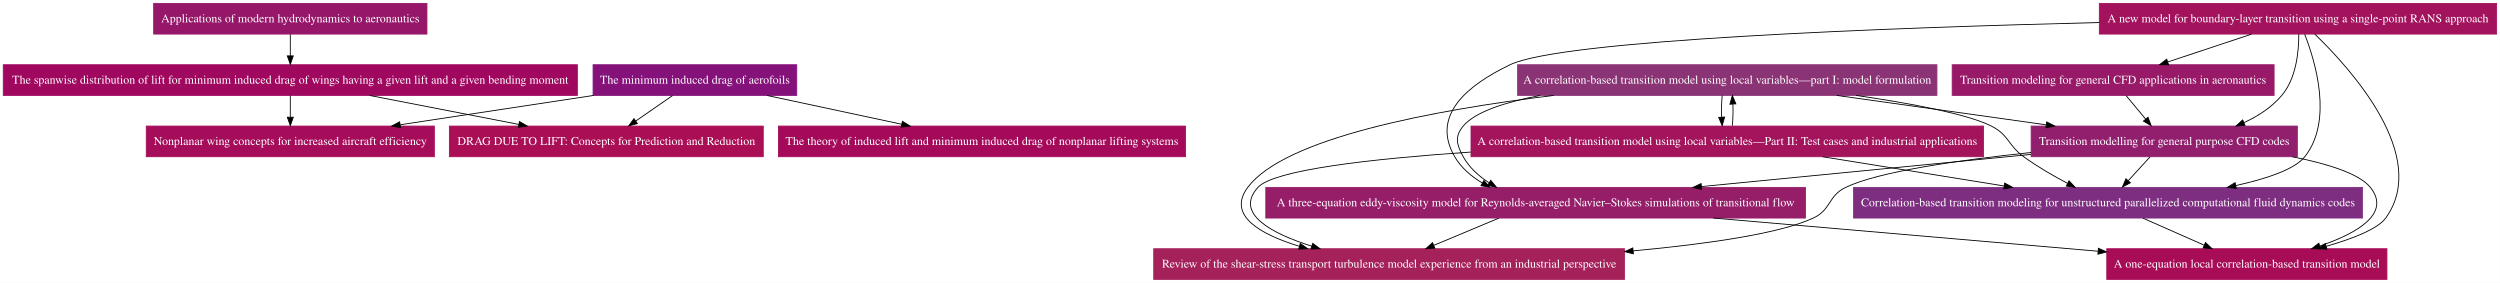
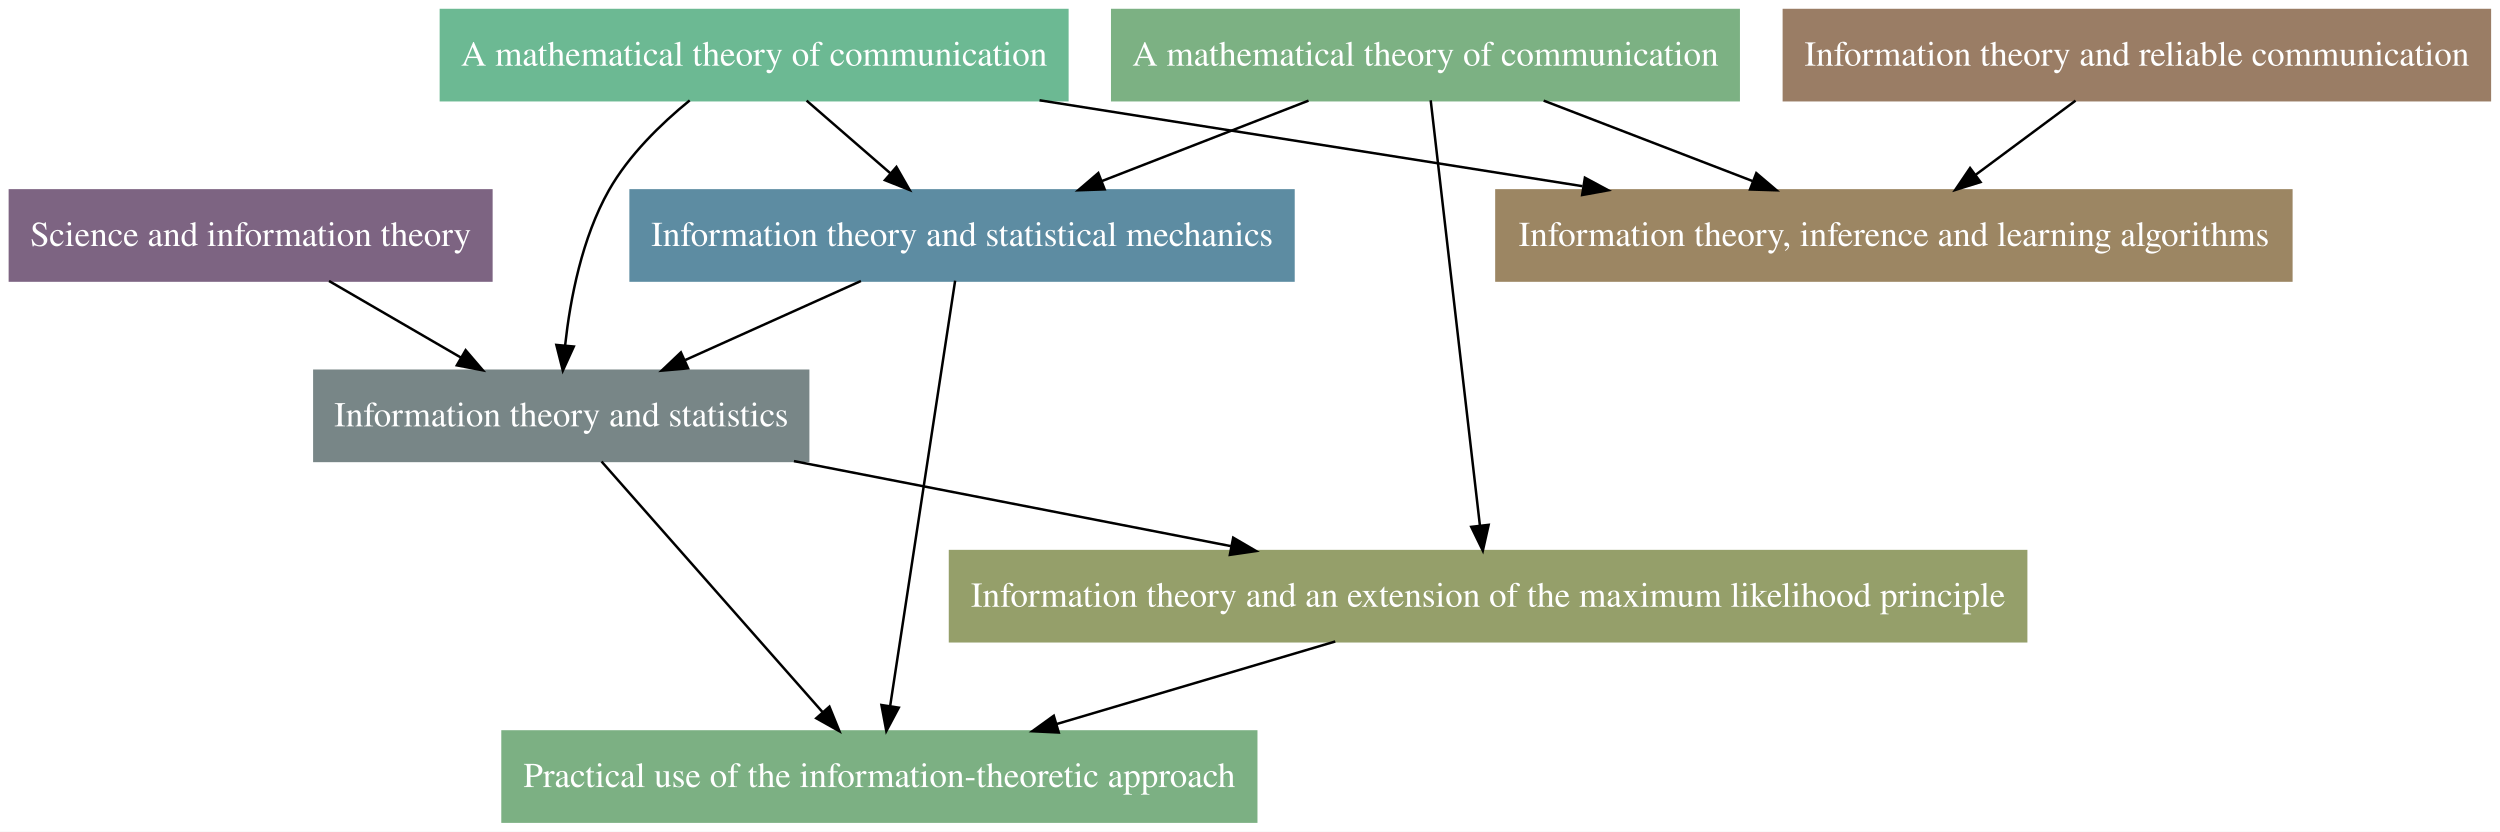
- <svg xmlns="http://www.w3.org/2000/svg" xmlns:xlink="http://www.w3.org/1999/xlink" width="2935pt" height="332pt" viewBox="0.00 0.00 2934.85 332.00">
+ <svg xmlns="http://www.w3.org/2000/svg" xmlns:xlink="http://www.w3.org/1999/xlink" width="998pt" height="332pt" viewBox="0.00 0.00 998.02 332.00">
  <g id="graph0" class="graph" transform="scale(1 1) rotate(0) translate(4 328)">
-     <polygon fill="#ffffff" stroke="transparent" points="-4,4 -4,-328 2930.851,-328 2930.851,4 -4,4" />
+     <polygon fill="#ffffff" stroke="transparent" points="-4,4 -4,-328 994.016,-328 994.016,4 -4,4" />
    <g id="node1" class="node">
      <g id="a_node1">
-         <a xlink:href="http://scholar.google.com/scholar?cluster=11271715224505907933&amp;hl=en&amp;as_sdt=0,5" xlink:title="L Prandtl - 1921, ntrs.nasa.gov - citated by 358">
-           <polygon fill="#961669" stroke="#961669" points="497.165,-324 176.324,-324 176.324,-288 497.165,-288 497.165,-324" />
-           <text text-anchor="middle" x="336.745" y="-301.8" font-family="Times,serif" font-size="14.00" fill="#ffffff">Applications of modern hydrodynamics to aeronautics</text>
+         <a xlink:href="http://scholar.google.com/scholar?cluster=2370457352906405039&amp;hl=en&amp;as_sdt=0,5" xlink:title="L Brillouin - 2013 - citated by 4239">
+           <polygon fill="#7d6482" stroke="#7d6482" points="192.165,-252 -.055,-252 -.055,-216 192.165,-216 192.165,-252" />
+           <text text-anchor="middle" x="96.055" y="-229.8" font-family="Times,serif" font-size="14.00" fill="#ffffff">Science and information theory</text>
        </a>
      </g>
    </g>
    <g id="node3" class="node">
      <g id="a_node3">
-         <a xlink:href="http://scholar.google.com/scholar?cluster=16169130590293237044&amp;hl=en&amp;as_sdt=2005&amp;sciodt=0,5" xlink:title="RT Jones - 1950 - citated by 108">
-           <polygon fill="#a0075f" stroke="#a0075f" points="673.734,-252 -.245,-252 -.245,-216 673.734,-216 673.734,-252" />
-           <text text-anchor="middle" x="336.745" y="-229.8" font-family="Times,serif" font-size="14.00" fill="#ffffff">The spanwise distribution of lift for minimum induced drag of wings having a given lift and a given bending moment</text>
+         <a xlink:href="http://scholar.google.com/scholar?cluster=8002773586739194411&amp;hl=en&amp;as_sdt=0,5" xlink:title="S Kullback - 1997 - citated by 11092">
+           <polygon fill="#788687" stroke="#788687" points="318.62,-180 121.49,-180 121.49,-144 318.62,-144 318.62,-180" />
+           <text text-anchor="middle" x="220.055" y="-157.8" font-family="Times,serif" font-size="14.00" fill="#ffffff">Information theory and statistics</text>
        </a>
      </g>
    </g>
    <g id="edge1" class="edge">
-       <path fill="none" stroke="#000000" d="M336.745,-287.831C336.745,-280.131 336.745,-270.974 336.745,-262.417" />
-       <polygon fill="#000000" stroke="#000000" points="340.245,-262.413 336.745,-252.413 333.245,-262.413 340.245,-262.413" />
+       <path fill="none" stroke="#000000" d="M127.346,-215.831C143.353,-206.537 163.014,-195.121 180.105,-185.197" />
+       <polygon fill="#000000" stroke="#000000" points="181.884,-188.211 188.775,-180.163 178.369,-182.157 181.884,-188.211" />
    </g>
    <g id="node2" class="node">
      <g id="a_node2">
-         <a xlink:href="http://scholar.google.com/scholar?cluster=14508574582001423339&amp;hl=en&amp;as_sdt=0,5" xlink:title="R Langtry - 2005, arc.aiaa.org - citated by 416">
-           <polygon fill="#971968" stroke="#971968" points="2665.703,-252 2287.786,-252 2287.786,-216 2665.703,-216 2665.703,-252" />
-           <text text-anchor="middle" x="2476.744" y="-229.8" font-family="Times,serif" font-size="14.00" fill="#ffffff">Transition modeling for general CFD applications in aeronautics</text>
+         <a xlink:href="http://scholar.google.com/scholar?cluster=11741766459931279286&amp;hl=en&amp;as_sdt=0,5" xlink:title="ET Jaynes - 1957, APS - citated by 13367">
+           <polygon fill="#5d8ca2" stroke="#5d8ca2" points="512.365,-252 247.746,-252 247.746,-216 512.365,-216 512.365,-252" />
+           <text text-anchor="middle" x="380.055" y="-229.8" font-family="Times,serif" font-size="14.00" fill="#ffffff">Information theory and statistical mechanics</text>
+         </a>
+       </g>
+     </g>
+     <g id="edge2" class="edge">
+       <path fill="none" stroke="#000000" d="M339.68,-215.831C318.376,-206.245 292.057,-194.401 269.534,-184.266" />
+       <polygon fill="#000000" stroke="#000000" points="270.695,-180.95 260.139,-180.038 267.822,-187.333 270.695,-180.95" />
+     </g>
+     <g id="node8" class="node">
+       <g id="a_node8">
+         <a xlink:href="http://scholar.google.com/scholar?cluster=14459559319851391154&amp;hl=en&amp;as_sdt=2005&amp;sciodt=0,5" xlink:title="KP Burnham - 1998, Springer - citated by 49294">
+           <polygon fill="#7cb083" stroke="#7cb083" points="497.493,-36 196.617,-36 196.617,0 497.493,0 497.493,-36" />
+           <text text-anchor="middle" x="347.055" y="-13.8" font-family="Times,serif" font-size="14.00" fill="#ffffff">Practical use of the information-theoretic approach</text>
+         </a>
+       </g>
+     </g>
+     <g id="edge3" class="edge">
+       <path fill="none" stroke="#000000" d="M377.298,-215.956C371.548,-178.314 358.236,-91.187 351.352,-46.125" />
+       <polygon fill="#000000" stroke="#000000" points="354.798,-45.502 349.827,-36.145 347.878,-46.559 354.798,-45.502" />
+     </g>
+     <g id="edge8" class="edge">
+       <path fill="none" stroke="#000000" d="M236.14,-143.762C258.469,-118.444 298.973,-72.518 324.367,-43.725" />
+       <polygon fill="#000000" stroke="#000000" points="327.111,-45.905 331.101,-36.09 321.862,-41.275 327.111,-45.905" />
+     </g>
+     <g id="node9" class="node">
+       <g id="a_node9">
+         <a xlink:href="http://scholar.google.com/scholar?cluster=4947351087640734691&amp;hl=en&amp;as_sdt=2005&amp;sciodt=0,5" xlink:title="H Akaike - 1998, Springer - citated by 24974">
+           <polygon fill="#959f6a" stroke="#959f6a" points="804.855,-108 375.255,-108 375.255,-72 804.855,-72 804.855,-108" />
+           <text text-anchor="middle" x="590.055" y="-85.8" font-family="Times,serif" font-size="14.00" fill="#ffffff">Information theory and an extension of the maximum likelihood principle</text>
+         </a>
+       </g>
+     </g>
+     <g id="edge7" class="edge">
+       <path fill="none" stroke="#000000" d="M312.944,-143.924C366.045,-133.591 432.739,-120.613 487.39,-109.978" />
+       <polygon fill="#000000" stroke="#000000" points="488.301,-113.366 497.449,-108.021 486.964,-106.495 488.301,-113.366" />
+     </g>
+     <g id="node4" class="node">
+       <g id="a_node4">
+         <a xlink:href="http://scholar.google.com/scholar?cluster=7979693317780361188&amp;hl=en&amp;as_sdt=0,5" xlink:title="RG Gallager - 1968, Springer - citated by 8506">
+           <polygon fill="#9a7d65" stroke="#9a7d65" points="989.977,-324 708.134,-324 708.134,-288 989.977,-288 989.977,-324" />
+           <text text-anchor="middle" x="849.055" y="-301.8" font-family="Times,serif" font-size="14.00" fill="#ffffff">Information theory and reliable communication</text>
        </a>
      </g>
    </g>
    <g id="node5" class="node">
      <g id="a_node5">
-         <a xlink:href="http://scholar.google.com/scholar?cluster=7865638114333325652&amp;hl=en&amp;as_sdt=2005&amp;sciodt=0,5" xlink:title="FR Menter - 2006, Springer - citated by 544">
-           <polygon fill="#911f6e" stroke="#911f6e" points="2693.001,-180 2380.488,-180 2380.488,-144 2693.001,-144 2693.001,-180" />
-           <text text-anchor="middle" x="2536.744" y="-157.8" font-family="Times,serif" font-size="14.00" fill="#ffffff">Transition modelling for general purpose CFD codes</text>
+         <a xlink:href="http://scholar.google.com/scholar?cluster=5322157415978095001&amp;hl=en&amp;as_sdt=0,5" xlink:title="DJC MacKay - 2003 - citated by 10921">
+           <polygon fill="#9c8663" stroke="#9c8663" points="910.727,-252 593.383,-252 593.383,-216 910.727,-216 910.727,-252" />
+           <text text-anchor="middle" x="752.055" y="-229.8" font-family="Times,serif" font-size="14.00" fill="#ffffff">Information theory, inference and learning algorithms</text>
        </a>
      </g>
    </g>
-     <g id="edge2" class="edge">
-       <path fill="none" stroke="#000000" d="M2491.885,-215.831C2498.866,-207.454 2507.284,-197.353 2514.932,-188.175" />
-       <polygon fill="#000000" stroke="#000000" points="2517.687,-190.336 2521.4,-180.413 2512.309,-185.855 2517.687,-190.336" />
+     <g id="edge13" class="edge">
+       <path fill="none" stroke="#000000" d="M824.578,-287.831C812.516,-278.878 797.801,-267.956 784.787,-258.296" />
+       <polygon fill="#000000" stroke="#000000" points="786.64,-255.313 776.524,-252.163 782.468,-260.933 786.64,-255.313" />
    </g>
-     <g id="node9" class="node">
-       <g id="a_node9">
-         <a xlink:href="http://scholar.google.com/scholar?cluster=13565008151859002965&amp;hl=en&amp;as_sdt=2005&amp;sciodt=0,5" xlink:title="I Kroo - 2001, annualreviews.org - citated by 211">
-           <polygon fill="#aa0e55" stroke="#aa0e55" points="891.993,-180 523.496,-180 523.496,-144 891.993,-144 891.993,-180" />
-           <text text-anchor="middle" x="707.745" y="-157.8" font-family="Times,serif" font-size="14.00" fill="#ffffff">DRAG DUE TO LIFT: Concepts for Prediction and Reduction</text>
+     <g id="node6" class="node">
+       <g id="a_node6">
+         <a xlink:href="http://scholar.google.com/scholar?cluster=517179926353339293&amp;hl=en&amp;as_sdt=0,5&amp;scioq=information+theory" xlink:title="CE Shannon - 2001, dl.acm.org - citated by 50954">
+           <polygon fill="#7cb183" stroke="#7cb183" points="690.101,-324 440.009,-324 440.009,-288 690.101,-288 690.101,-324" />
+           <text text-anchor="middle" x="565.055" y="-301.8" font-family="Times,serif" font-size="14.00" fill="#ffffff">A mathematical theory of communication</text>
        </a>
      </g>
    </g>
-     <g id="edge3" class="edge">
-       <path fill="none" stroke="#000000" d="M429.885,-215.924C483.129,-205.591 550.004,-192.613 604.802,-181.978" />
-       <polygon fill="#000000" stroke="#000000" points="605.738,-185.362 614.888,-180.021 604.404,-178.49 605.738,-185.362" />
+     <g id="edge10" class="edge">
+       <path fill="none" stroke="#000000" d="M518.372,-287.831C493.299,-278.073 462.218,-265.977 435.874,-255.724" />
+       <polygon fill="#000000" stroke="#000000" points="436.991,-252.403 426.403,-252.038 434.452,-258.927 436.991,-252.403" />
    </g>
-     <g id="node10" class="node">
-       <g id="a_node10">
-         <a xlink:href="http://scholar.google.com/scholar?cluster=8539065900730336738&amp;hl=en&amp;as_sdt=2005&amp;sciodt=0,5" xlink:title="I Kroo - 2005, Citeseer - citated by 183">
-           <polygon fill="#a50c5a" stroke="#a50c5a" points="505.851,-180 167.638,-180 167.638,-144 505.851,-144 505.851,-180" />
-           <text text-anchor="middle" x="336.745" y="-157.8" font-family="Times,serif" font-size="14.00" fill="#ffffff">Nonplanar wing concepts for increased aircraft efficiency</text>
-         </a>
-       </g>
+     <g id="edge11" class="edge">
+       <path fill="none" stroke="#000000" d="M612.243,-287.831C637.587,-278.073 669.004,-265.977 695.633,-255.724" />
+       <polygon fill="#000000" stroke="#000000" points="697.132,-258.897 705.206,-252.038 694.617,-252.365 697.132,-258.897" />
    </g>
-     <g id="edge4" class="edge">
-       <path fill="none" stroke="#000000" d="M336.745,-215.831C336.745,-208.131 336.745,-198.974 336.745,-190.417" />
-       <polygon fill="#000000" stroke="#000000" points="340.245,-190.413 336.745,-180.413 333.245,-190.413 340.245,-190.413" />
+     <g id="edge9" class="edge">
+       <path fill="none" stroke="#000000" d="M567.144,-287.955C571.5,-250.314 581.584,-163.187 586.8,-118.125" />
+       <polygon fill="#000000" stroke="#000000" points="590.282,-118.481 587.955,-108.145 583.328,-117.676 590.282,-118.481" />
    </g>
-     <g id="node4" class="node">
-       <g id="a_node4">
-         <a xlink:href="http://scholar.google.com/scholar?cluster=13145203195990876527&amp;hl=en&amp;as_sdt=0,5&amp;scioq=aeronautics" xlink:title="MM Munk - 1923, ntrs.nasa.gov - citated by 263">
-           <polygon fill="#85117a" stroke="#85117a" points="931.297,-252 692.192,-252 692.192,-216 931.297,-216 931.297,-252" />
-           <text text-anchor="middle" x="811.745" y="-229.8" font-family="Times,serif" font-size="14.00" fill="#ffffff">The minimum induced drag of aerofoils</text>
+     <g id="node7" class="node">
+       <g id="a_node7">
+         <a xlink:href="http://scholar.google.com/scholar?cluster=8313213127749369813&amp;hl=en&amp;as_sdt=0,5&amp;scioq=information+theory" xlink:title="CE Shannon - 1948, ieeexplore.ieee.org - citated by 75638">
+           <polygon fill="#6cb993" stroke="#6cb993" points="422.101,-324 172.009,-324 172.009,-288 422.101,-288 422.101,-324" />
+           <text text-anchor="middle" x="297.055" y="-301.8" font-family="Times,serif" font-size="14.00" fill="#ffffff">A mathematical theory of communication</text>
        </a>
      </g>
    </g>
    <g id="edge5" class="edge">
-       <path fill="none" stroke="#000000" d="M785.501,-215.831C772.445,-206.793 756.491,-195.748 742.44,-186.02" />
-       <polygon fill="#000000" stroke="#000000" points="744.194,-182.977 733.98,-180.163 740.209,-188.733 744.194,-182.977" />
+       <path fill="none" stroke="#000000" d="M318,-287.831C328.124,-279.048 340.433,-268.371 351.41,-258.849" />
+       <polygon fill="#000000" stroke="#000000" points="353.857,-261.36 359.117,-252.163 349.27,-256.072 353.857,-261.36" />
+     </g>
+     <g id="edge4" class="edge">
+       <path fill="none" stroke="#000000" d="M271.333,-287.921C259.773,-278.496 246.977,-266.012 239.055,-252 228.346,-233.058 223.654,-208.784 221.608,-190.219" />
+       <polygon fill="#000000" stroke="#000000" points="225.073,-189.674 220.684,-180.032 218.102,-190.307 225.073,-189.674" />
    </g>
    <g id="edge6" class="edge">
-       <path fill="none" stroke="#000000" d="M692.801,-215.971C623.785,-205.509 536.805,-192.325 466.091,-181.606" />
-       <polygon fill="#000000" stroke="#000000" points="466.191,-178.082 455.779,-180.043 465.142,-185.002 466.191,-178.082" />
-     </g>
-     <g id="node11" class="node">
-       <g id="a_node11">
-         <a xlink:href="http://scholar.google.com/scholar?cluster=8940405028388865712&amp;hl=en&amp;as_sdt=2005&amp;sciodt=0,5&amp;scioq=aeronautics" xlink:title="CD Cone - 1962 - citated by 146">
-           <polygon fill="#a50a5a" stroke="#a50a5a" points="1387.647,-180 909.842,-180 909.842,-144 1387.647,-144 1387.647,-180" />
-           <text text-anchor="middle" x="1148.745" y="-157.8" font-family="Times,serif" font-size="14.00" fill="#ffffff">The theory of induced lift and minimum induced drag of nonplanar lifting systems</text>
-         </a>
-       </g>
-     </g>
-     <g id="edge7" class="edge">
-       <path fill="none" stroke="#000000" d="M896.349,-215.924C944.513,-205.634 1004.956,-192.72 1054.616,-182.111" />
-       <polygon fill="#000000" stroke="#000000" points="1055.35,-185.533 1064.398,-180.021 1053.887,-178.687 1055.35,-185.533" />
-     </g>
-     <g id="node7" class="node">
-       <g id="a_node7">
-         <a xlink:href="http://scholar.google.com/scholar?cluster=642710335645396180&amp;hl=en&amp;as_sdt=0,5&amp;scioq=aeronautics" xlink:title="RB Langtry - 2009, arc.aiaa.org - citated by 948">
-           <polygon fill="#7e2e81" stroke="#7e2e81" points="2769.467,-108 2172.022,-108 2172.022,-72 2769.467,-72 2769.467,-108" />
-           <text text-anchor="middle" x="2470.744" y="-85.8" font-family="Times,serif" font-size="14.00" fill="#ffffff">Correlation-based transition modeling for unstructured parallelized computational fluid dynamics codes</text>
-         </a>
-       </g>
-     </g>
-     <g id="edge8" class="edge">
-       <path fill="none" stroke="#000000" d="M2520.09,-143.831C2512.333,-135.369 2502.964,-125.149 2494.483,-115.897" />
-       <polygon fill="#000000" stroke="#000000" points="2496.961,-113.42 2487.623,-108.413 2491.801,-118.15 2496.961,-113.42" />
-     </g>
-     <g id="node12" class="node">
-       <g id="a_node12">
-         <a xlink:href="http://scholar.google.com/scholar?cluster=15508603189300997586&amp;hl=en&amp;as_sdt=2005&amp;sciodt=0,5" xlink:title="FR Menter - 2009, iahr.tandfonline.com - citated by 595">
-           <polygon fill="#a5215a" stroke="#a5215a" points="1903.089,-36 1350.4,-36 1350.4,0 1903.089,0 1903.089,-36" />
-           <text text-anchor="middle" x="1626.745" y="-13.8" font-family="Times,serif" font-size="14.00" fill="#ffffff">Review of the shear-stress transport turbulence model experience from an industrial perspective</text>
-         </a>
-       </g>
-     </g>
-     <g id="edge9" class="edge">
-       <path fill="none" stroke="#000000" d="M2380.547,-148.982C2295.866,-140.059 2200.904,-126.475 2162.744,-108 2141.805,-97.862 2145.86,-81.766 2124.744,-72 2085.461,-53.831 2001.436,-41.628 1913.403,-33.497" />
-       <polygon fill="#000000" stroke="#000000" points="1913.483,-29.99 1903.209,-32.575 1912.853,-36.962 1913.483,-29.99" />
-     </g>
-     <g id="node13" class="node">
-       <g id="a_node13">
-         <a xlink:href="http://scholar.google.com/scholar?cluster=8771315013867850515&amp;hl=en&amp;as_sdt=2005&amp;sciodt=0,5" xlink:title="DK Walters - 2008, asmedigitalcollection.asme.org - citated by 521">
-           <polygon fill="#961e69" stroke="#961e69" points="2115.518,-108 1481.971,-108 1481.971,-72 2115.518,-72 2115.518,-108" />
-           <text text-anchor="middle" x="1798.745" y="-85.8" font-family="Times,serif" font-size="14.00" fill="#ffffff">A three-equation eddy-viscosity model for Reynolds-averaged Navier–Stokes simulations of transitional flow</text>
-         </a>
-       </g>
-     </g>
-     <g id="edge10" class="edge">
-       <path fill="none" stroke="#000000" d="M2380.234,-146.731C2267.368,-135.719 2114.269,-120.783 1993.496,-109" />
-       <polygon fill="#000000" stroke="#000000" points="1993.681,-105.502 1983.389,-108.014 1993.002,-112.469 1993.681,-105.502" />
-     </g>
-     <g id="node14" class="node">
-       <g id="a_node14">
-         <a xlink:href="http://scholar.google.com/scholar?cluster=17122260673017766250&amp;hl=en&amp;as_sdt=2005&amp;sciodt=0,5" xlink:title="FR Menter - 2015, Springer - citated by 187">
-           <polygon fill="#a80c57" stroke="#a80c57" points="2798.196,-36 2469.293,-36 2469.293,0 2798.196,0 2798.196,-36" />
-           <text text-anchor="middle" x="2633.744" y="-13.8" font-family="Times,serif" font-size="14.00" fill="#ffffff">A one-equation local correlation-based transition model</text>
-         </a>
-       </g>
-     </g>
-     <g id="edge11" class="edge">
-       <path fill="none" stroke="#000000" d="M2687.031,-143.981C2728.561,-135.748 2765.822,-124.123 2778.744,-108 2803.301,-77.361 2763.573,-54.325 2719.539,-39.231" />
-       <polygon fill="#000000" stroke="#000000" points="2720.392,-35.828 2709.8,-36.037 2718.211,-42.479 2720.392,-35.828" />
-     </g>
-     <g id="node6" class="node">
-       <g id="a_node6">
-         <a xlink:href="http://scholar.google.com/scholar?cluster=7761921964178916315&amp;hl=en&amp;as_sdt=0,5&amp;scioq=aeronautics" xlink:title="FR Menter - 2006, asmedigitalcollection.asme.org - citated by 1120">
-           <polygon fill="#8a3375" stroke="#8a3375" points="2269.887,-252 1777.602,-252 1777.602,-216 2269.887,-216 2269.887,-252" />
-           <text text-anchor="middle" x="2023.745" y="-229.8" font-family="Times,serif" font-size="14.00" fill="#ffffff">A correlation-based transition model using local variables—part I: model formulation</text>
-         </a>
-       </g>
-     </g>
-     <g id="edge15" class="edge">
-       <path fill="none" stroke="#000000" d="M2152.203,-215.971C2227.046,-205.466 2321.449,-192.217 2397.989,-181.475" />
-       <polygon fill="#000000" stroke="#000000" points="2398.77,-184.899 2408.187,-180.043 2397.797,-177.967 2398.77,-184.899" />
-     </g>
-     <g id="edge13" class="edge">
-       <path fill="none" stroke="#000000" d="M2175.073,-215.973C2239.125,-206.641 2305.429,-194.22 2333.744,-180 2354.534,-169.559 2352.931,-157.685 2371.744,-144 2387.642,-132.437 2406.298,-121.637 2423.103,-112.781" />
-       <polygon fill="#000000" stroke="#000000" points="2424.944,-115.77 2432.22,-108.069 2421.729,-109.551 2424.944,-115.77" />
-     </g>
-     <g id="node8" class="node">
-       <g id="a_node8">
-         <a xlink:href="http://scholar.google.com/scholar?cluster=15582226238244830039&amp;hl=en&amp;as_sdt=0,5&amp;scioq=aeronautics" xlink:title="RB Langtry - 2006, asmedigitalcollection.asme.org - citated by 312">
-           <polygon fill="#a3145c" stroke="#a3145c" points="2324.619,-180 1722.87,-180 1722.87,-144 2324.619,-144 2324.619,-180" />
-           <text text-anchor="middle" x="2023.745" y="-157.8" font-family="Times,serif" font-size="14.00" fill="#ffffff">A correlation-based transition model using local variables—Part II: Test cases and industrial applications</text>
-         </a>
-       </g>
-     </g>
-     <g id="edge17" class="edge">
-       <path fill="none" stroke="#000000" d="M2017.792,-215.831C2017.042,-208.131 2016.821,-198.974 2017.129,-190.417" />
-       <polygon fill="#000000" stroke="#000000" points="2020.624,-190.616 2017.768,-180.413 2013.638,-190.17 2020.624,-190.616" />
-     </g>
-     <g id="edge14" class="edge">
-       <path fill="none" stroke="#000000" d="M1819.898,-215.978C1676.934,-198.486 1503.928,-165.835 1460.745,-108 1436.248,-75.192 1475.165,-52.975 1521.451,-38.823" />
-       <polygon fill="#000000" stroke="#000000" points="1522.481,-42.169 1531.104,-36.012 1520.524,-35.448 1522.481,-42.169" />
-     </g>
-     <g id="edge16" class="edge">
-       <path fill="none" stroke="#000000" d="M1804.005,-215.939C1762.47,-207.981 1727.632,-196.516 1713.745,-180 1703.447,-167.754 1706.04,-158.023 1713.745,-144 1720.655,-131.423 1731.871,-121.361 1743.923,-113.492" />
-       <polygon fill="#000000" stroke="#000000" points="1746.037,-116.305 1752.796,-108.146 1742.424,-110.309 1746.037,-116.305" />
+       <path fill="none" stroke="#000000" d="M410.99,-287.971C476.965,-277.531 560.077,-264.379 627.738,-253.672" />
+       <polygon fill="#000000" stroke="#000000" points="628.702,-257.063 638.032,-252.043 627.608,-250.149 628.702,-257.063" />
    </g>
    <g id="edge12" class="edge">
-       <path fill="none" stroke="#000000" d="M2511.876,-71.831C2533.677,-62.202 2560.632,-50.295 2583.645,-40.13" />
-       <polygon fill="#000000" stroke="#000000" points="2585.175,-43.28 2592.909,-36.038 2582.347,-36.877 2585.175,-43.28" />
-     </g>
-     <g id="edge20" class="edge">
-       <path fill="none" stroke="#000000" d="M2029.72,-180.413C2030.452,-188.059 2030.665,-197.108 2030.36,-205.573" />
-       <polygon fill="#000000" stroke="#000000" points="2026.849,-205.626 2029.697,-215.831 2033.835,-206.078 2026.849,-205.626" />
-     </g>
-     <g id="edge21" class="edge">
-       <path fill="none" stroke="#000000" d="M2135.676,-143.971C2200.491,-133.531 2282.142,-120.379 2348.614,-109.672" />
-       <polygon fill="#000000" stroke="#000000" points="2349.41,-113.089 2358.726,-108.043 2348.297,-106.178 2349.41,-113.089" />
-     </g>
-     <g id="edge22" class="edge">
-       <path fill="none" stroke="#000000" d="M1722.536,-149.478C1603.892,-141.391 1491.267,-128.426 1472.745,-108 1444.906,-77.3 1488.259,-54.102 1535.979,-38.953" />
-       <polygon fill="#000000" stroke="#000000" points="1537.017,-42.295 1545.561,-36.03 1534.975,-35.6 1537.017,-42.295" />
-     </g>
-     <g id="edge18" class="edge">
-       <path fill="none" stroke="#000000" d="M1755.342,-71.831C1732.235,-62.159 1703.641,-50.189 1679.287,-39.994" />
-       <polygon fill="#000000" stroke="#000000" points="1680.411,-36.671 1669.835,-36.038 1677.708,-43.128 1680.411,-36.671" />
-     </g>
-     <g id="edge19" class="edge">
-       <path fill="none" stroke="#000000" d="M2007.565,-71.994C2146.685,-59.998 2327.42,-44.414 2458.936,-33.073" />
-       <polygon fill="#000000" stroke="#000000" points="2459.45,-36.542 2469.113,-32.196 2458.849,-29.568 2459.45,-36.542" />
-     </g>
-     <g id="node15" class="node">
-       <g id="a_node15">
-         <a xlink:href="http://scholar.google.com/scholar?cluster=2173003231037307028&amp;hl=en&amp;as_sdt=0,5" xlink:title="DK Walters - 2002, asmedigitalcollection.asme.org - citated by 287">
-           <polygon fill="#a2125d" stroke="#a2125d" points="2926.956,-324 2460.532,-324 2460.532,-288 2926.956,-288 2926.956,-324" />
-           <text text-anchor="middle" x="2693.744" y="-301.8" font-family="Times,serif" font-size="14.00" fill="#ffffff">A new model for boundary-layer transition using a single-point RANS approach</text>
-         </a>
-       </g>
-     </g>
-     <g id="edge26" class="edge">
-       <path fill="none" stroke="#000000" d="M2639.266,-287.924C2609.343,-277.996 2572.06,-265.625 2540.754,-255.238" />
-       <polygon fill="#000000" stroke="#000000" points="2541.838,-251.91 2531.245,-252.083 2539.634,-258.554 2541.838,-251.91" />
-     </g>
-     <g id="edge24" class="edge">
-       <path fill="none" stroke="#000000" d="M2694.705,-287.95C2694.783,-268.063 2691.882,-236.225 2674.744,-216 2662.957,-202.088 2647.119,-191.74 2630.376,-184.05" />
-       <polygon fill="#000000" stroke="#000000" points="2631.573,-180.755 2621.002,-180.045 2628.823,-187.192 2631.573,-180.755" />
-     </g>
-     <g id="edge23" class="edge">
-       <path fill="none" stroke="#000000" d="M2701.595,-287.865C2714.373,-255.213 2735.081,-186.028 2701.744,-144 2690.144,-129.375 2657.795,-118.337 2620.845,-110.178" />
-       <polygon fill="#000000" stroke="#000000" points="2621.349,-106.708 2610.841,-108.06 2619.899,-113.556 2621.349,-106.708" />
-     </g>
-     <g id="edge25" class="edge">
-       <path fill="none" stroke="#000000" d="M2460.594,-301.556C2207.013,-295.276 1829.499,-281.152 1768.745,-252 1718.235,-227.764 1675.57,-192.423 1703.745,-144 1711.264,-131.077 1723.157,-120.992 1736.019,-113.224" />
-       <polygon fill="#000000" stroke="#000000" points="1737.998,-116.129 1745.036,-108.21 1734.595,-110.011 1737.998,-116.129" />
-     </g>
-     <g id="edge27" class="edge">
-       <path fill="none" stroke="#000000" d="M2713.515,-287.947C2756.155,-246.82 2848.847,-144.148 2796.744,-72 2787.531,-59.242 2758.193,-47.822 2726.897,-38.807" />
-       <polygon fill="#000000" stroke="#000000" points="2727.715,-35.402 2717.142,-36.088 2725.835,-42.145 2727.715,-35.402" />
+       <path fill="none" stroke="#000000" d="M529.05,-71.924C495.252,-61.91 453.071,-49.412 417.829,-38.97" />
+       <polygon fill="#000000" stroke="#000000" points="418.668,-35.568 408.086,-36.083 416.679,-42.28 418.668,-35.568" />
    </g>
  </g>
</svg>
